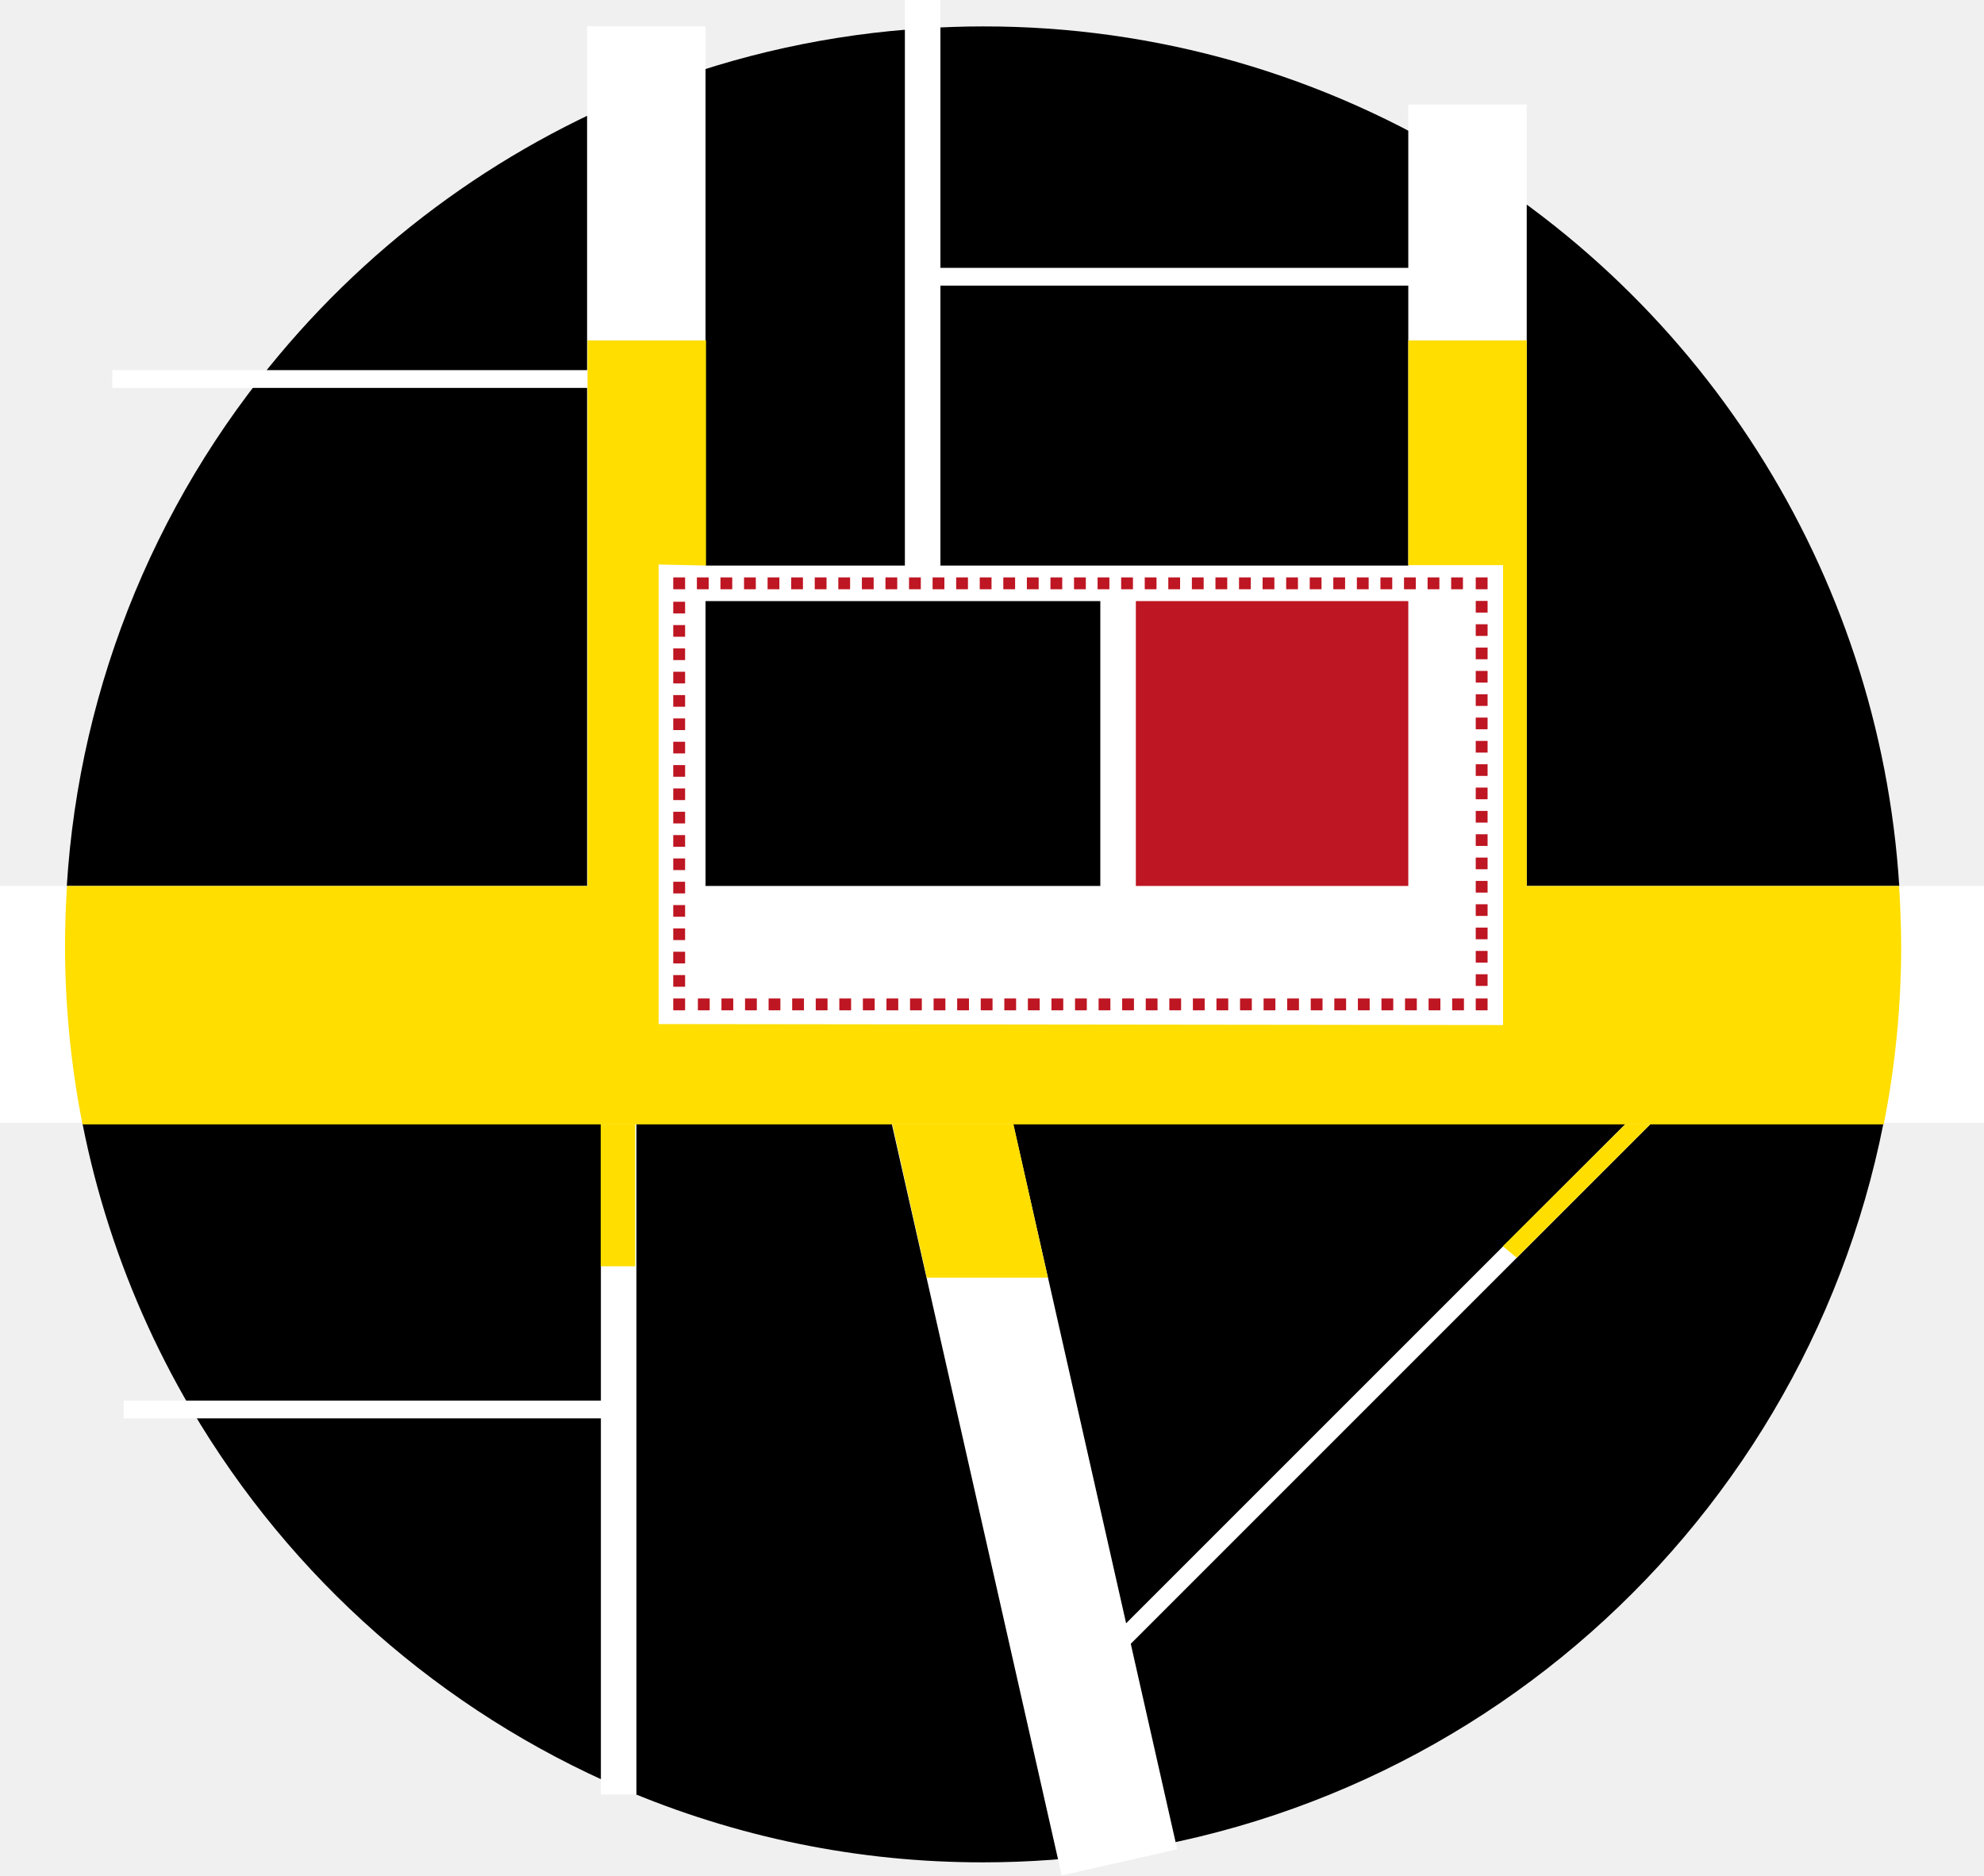
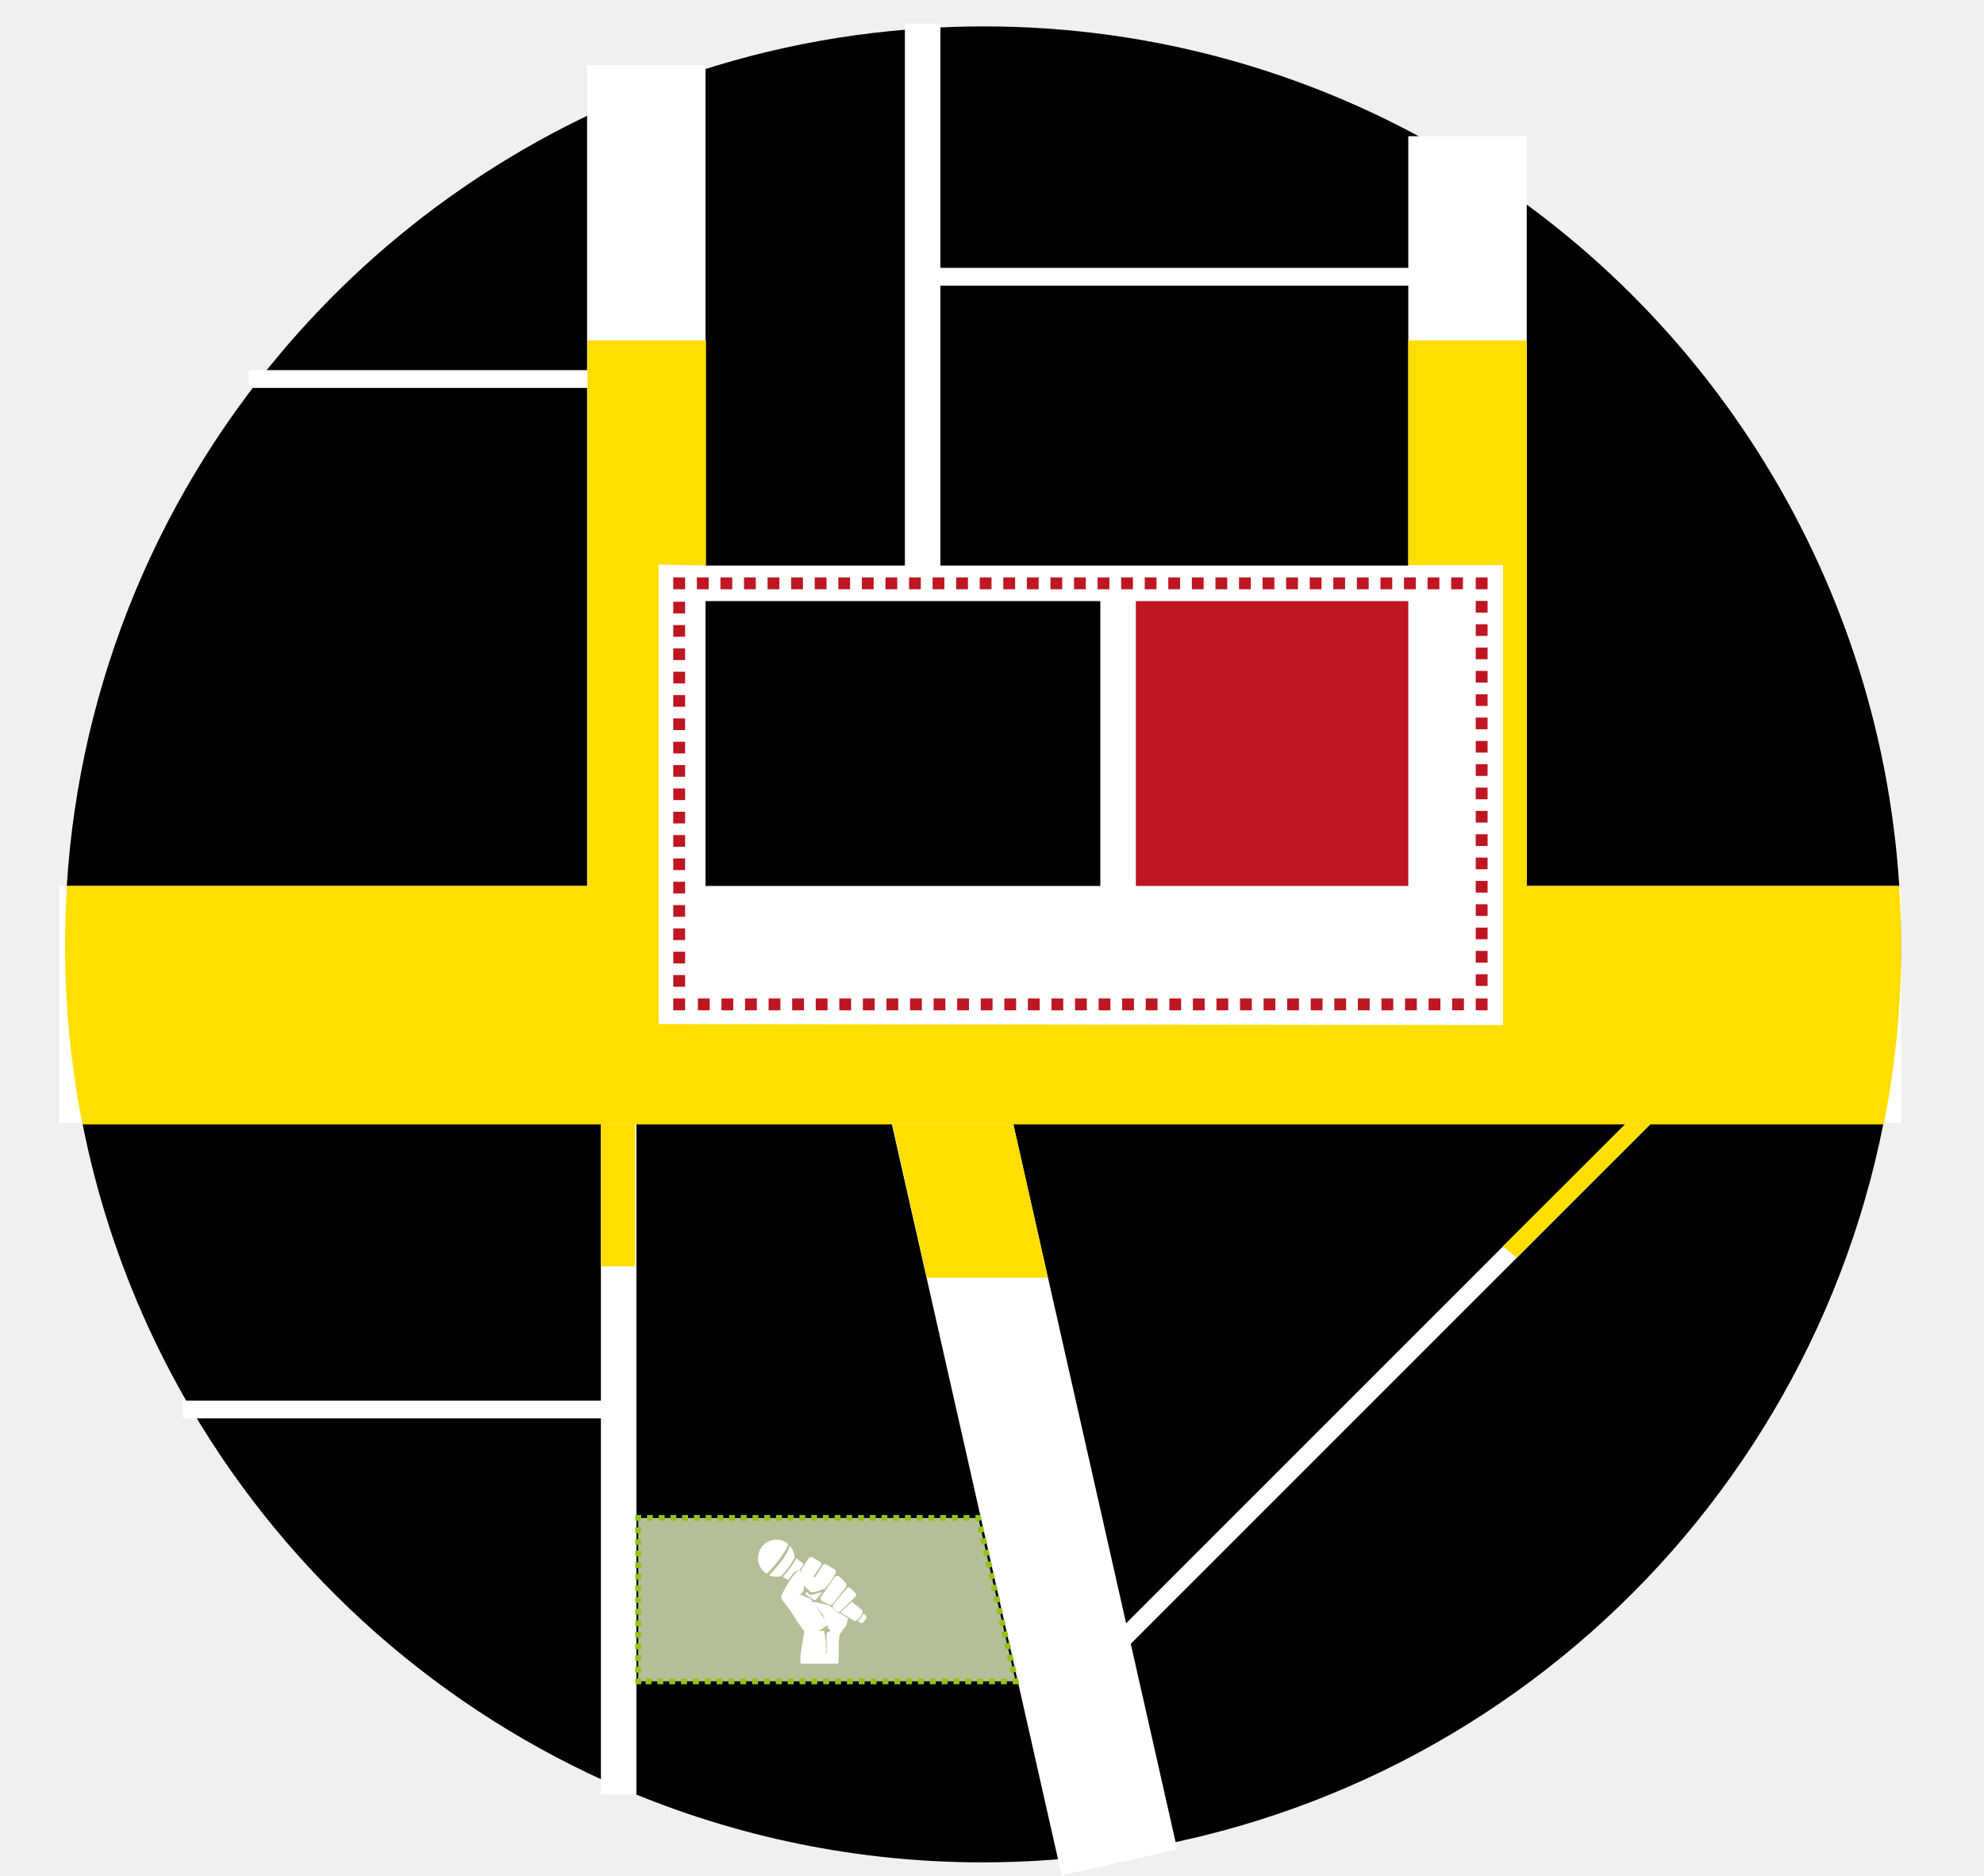
<svg xmlns="http://www.w3.org/2000/svg" viewBox="0 0 335 316.68">
  <defs>
-     <style>.cls-1{fill:#be1622;}.cls-2,.cls-3,.cls-4,.cls-5,.cls-7,.cls-8,.cls-9{fill:none;stroke-miterlimit:10;}.cls-2,.cls-3,.cls-4,.cls-5{stroke:#fff;}.cls-2{stroke-width:6px;}.cls-3{stroke-width:40px;}.cls-4{stroke-width:20px;}.cls-5{stroke-width:3px;}.cls-6{fill:#ffde00;}.cls-7,.cls-8,.cls-9{stroke:#be1622;stroke-width:2px;}.cls-8{stroke-dasharray:1.99 1.99;}.cls-9{stroke-dasharray:1.97 1.97;}</style>
+     <style>.cls-1{fill:#be1622;}.cls-2,.cls-3,.cls-4,.cls-5,.cls-7,.cls-8,.cls-9{fill:none;stroke-miterlimit:10;}.cls-2,.cls-3,.cls-4,.cls-5{stroke:#fff;}.cls-2{stroke-width:6px;}.cls-3{stroke-width:40px;}.cls-4{stroke-width:20px;}.cls-5{stroke-width:3px;}.cls-6{fill:#ffde00;}.cls-7,.cls-8,.cls-9{stroke:#be1622;stroke-width:2px;}.cls-8{stroke-dasharray:1.99 1.99;}.cls-9{stroke-dasharray:1.97 1.97;}.cls-10{fill:#b5bf97;}.cls-11,.cls-12,.cls-13,.cls-14,.cls-15{stroke:#95c11f;}.cls-12{stroke-dasharray:0.99 0.99;}.cls-13{stroke-dasharray:1.01 1.01;}.cls-14{stroke-dasharray:1 1;}.cls-15{stroke-dasharray:0.98 0.98;}.cls-16{fill:#fff};</style>
  </defs>
  <g id="divided_MAp" data-name="divided MAp">
    <path d="M1059.24,478.75V460.12a154.27,154.27,0,0,0-82.32-23.65c-3.25,0-6.48.11-9.68.31v42Z" transform="translate(-810.93 -432.01)" />
    <path d="M1059.24,530.52v71.1h72.35c.22-3.35.34-6.73.34-10.14a154.9,154.9,0,0,0-72.69-131.36v70.4Z" transform="translate(-810.93 -432.01)" />
    <polygon points="156.31 98.51 109.64 98.51 109.64 169.61 156.78 169.61 156.64 168.97 156.78 169.61 189.31 169.61 189.31 98.51 156.31 98.51" />
    <rect class="cls-1" x="189.31" y="98.51" width="59" height="71.1" />
    <path d="M920.57,530.52h46.67V436.78A154.25,154.25,0,0,0,920.57,447v83.49Z" transform="translate(-810.93 -432.01)" />
    <polygon points="248.31 98.51 248.31 46.74 156.31 46.74 156.31 98.51 189.31 98.51 248.31 98.51" />
    <path d="M920.57,601.62H915.9V670h0v64a154.5,154.5,0,0,0,61,12.48,156.23,156.23,0,0,0,23.15-1.72L967.71,601.62Z" transform="translate(-810.93 -432.01)" />
    <path d="M843.26,670a155.61,155.61,0,0,0,72.64,64V670Z" transform="translate(-810.93 -432.01)" />
    <path d="M1131.59,601.62h-23.37l-114.6,114.6,114.6-114.6H967.71l32.36,143.15A155.06,155.06,0,0,0,1131.59,601.62Z" transform="translate(-810.93 -432.01)" />
    <path d="M915.9,600.65v1h4.67V496H854.78a154.34,154.34,0,0,0-32.87,95.46c0,3.41.12,6.79.34,10.14H915.9Z" transform="translate(-810.93 -432.01)" />
    <path d="M920.57,447a155.43,155.43,0,0,0-65.79,49h65.79Z" transform="translate(-810.93 -432.01)" />
    <path d="M915.9,601.62H822.24a154.08,154.08,0,0,0,21,68.4H915.9Z" transform="translate(-810.93 -432.01)" />
  </g>
  <g id="Pattern">
    <line class="cls-2" x1="188.79" y1="95.83" x2="188.79" y2="150.62" />
-     <line class="cls-3" y1="169.6" x2="335" y2="169.6" />
-     <line class="cls-4" x1="109.13" y1="4.44" x2="109.13" y2="150.62" />
-     <line class="cls-4" x1="247.79" y1="17.65" x2="247.79" y2="150.62" />
+     <line class="cls-3" x1="10" y1="169.6" x2="321" y2="169.6" />
+     <line class="cls-4" x1="109.13" y1="11" x2="109.13" y2="150.62" />
+     <line class="cls-4" x1="247.79" y1="23" x2="247.79" y2="150.62" />
    <line class="cls-5" x1="278.79" y1="187.58" x2="188.71" y2="277.66" />
    <line class="cls-2" x1="104.46" y1="188.58" x2="104.46" y2="303" />
-     <line class="cls-2" x1="155.79" x2="155.79" y2="98.5" />
+     <line class="cls-2" x1="155.79" y1="4" x2="155.79" y2="98.5" />
    <line class="cls-4" x1="159.34" y1="183.18" x2="189.02" y2="314.47" />
    <line class="cls-2" x1="117.79" y1="98.5" x2="238.79" y2="98.5" />
    <line class="cls-5" x1="157.46" y1="46.73" x2="238.79" y2="46.73" />
-     <line class="cls-5" x1="18.96" y1="64" x2="100.29" y2="64" />
-     <line class="cls-5" x1="20.88" y1="238" x2="102.21" y2="238" />
+     <line class="cls-5" x1="42" y1="64" x2="100.29" y2="64" />
+     <line class="cls-5" x1="30.88" y1="238" x2="102.21" y2="238" />
  </g>
  <g id="Yellow_Zone" data-name="Yellow Zone">
    <rect class="cls-6" x="101.43" y="189.86" width="5.83" height="23.96" />
    <polygon class="cls-6" points="150.68 189.86 171.12 189.86 176.93 215.74 156.49 215.74 150.68 189.86" />
    <polygon class="cls-6" points="274.41 189.86 253.76 210.44 256.1 212.37 278.63 189.86 274.41 189.86" />
    <path class="cls-6" d="M930.11,528.92" transform="translate(-810.93 -432.01)" />
    <path class="cls-6" d="M1131.59,581.62h-62.87V489.5h-20v37.94h16V605.1l-142.58-.17v-77.6l8,.17v-38h-20v92.12H822.24c-.21,3.33-.33,6.69-.33,10.07a155.74,155.74,0,0,0,2.95,30.18H1129a155.74,155.74,0,0,0,2.95-30.18C1131.93,588.31,1131.81,585,1131.59,581.62Z" transform="translate(-810.93 -432.01)" />
  </g>
  <g id="REd_Zone" data-name="REd Zone">
    <polyline class="cls-7" points="250.18 168.6 250.18 169.6 249.18 169.6" />
    <line class="cls-8" x1="247.19" y1="169.6" x2="116.68" y2="169.6" />
    <polyline class="cls-7" points="115.68 169.6 114.68 169.6 114.68 168.6" />
    <line class="cls-9" x1="114.68" y1="166.62" x2="114.68" y2="100.49" />
    <polyline class="cls-7" points="114.68 99.5 114.68 98.5 115.68 98.5" />
    <line class="cls-8" x1="117.67" y1="98.5" x2="248.19" y2="98.5" />
    <polyline class="cls-7" points="249.18 98.5 250.18 98.5 250.18 99.5" />
    <line class="cls-9" x1="250.18" y1="101.47" x2="250.18" y2="167.61" />
  </g>
+   <g id="free_speech" data-name="free speech">
+     <polygon class="cls-10" points="107.77 256.32 165.19 256.32 171.49 283.9 107.77 283.9 107.77 256.32" />
+     <polyline class="cls-11" points="107.77 256.82 107.77 256.32 108.27 256.32" />
+     <line class="cls-12" x1="109.25" y1="256.32" x2="164.19" y2="256.32" />
+     <polyline class="cls-11" points="164.69 256.32 165.19 256.32 165.3 256.81" />
+     <line class="cls-13" x1="165.52" y1="257.79" x2="171.27" y2="282.92" />
+     <polyline class="cls-11" points="171.38 283.42 171.49 283.9 170.99 283.9" />
+     <line class="cls-14" x1="170" y1="283.9" x2="108.76" y2="283.9" />
+     <polyline class="cls-11" points="108.27 283.9 107.77 283.9 107.77 283.4" />
+     <line class="cls-15" x1="107.76" y1="282.42" x2="107.76" y2="257.31" />
+     <path class="cls-16" d="M949.17,707.32a.13.13,0,0,0,.14.07h.49l.2,0c.08,0,.1,0,.12.11v0a4.61,4.61,0,0,0,.1.69,12.45,12.45,0,0,1,.17,1.36,1.64,1.64,0,0,1,0,.19.89.89,0,0,0,0,.35.82.82,0,0,1,0,.2,7.84,7.84,0,0,1,0,.92.12.12,0,0,0,.05.12.2.2,0,0,0,.07-.18q0-.27,0-.55c0-.18,0-.37,0-.55q0-.93,0-1.85a3,3,0,0,1,0-.3.33.33,0,0,1,.24-.28.52.52,0,0,0,.22-.1l.17-.13c.05,0,.05-.08,0-.12l0,0a1,1,0,0,1-.5-.67c0-.05,0-.1-.06-.16l-.14-.34c-.15-.4-.31-.8-.46-1.2a1.48,1.48,0,0,0-.26-.44l-1.31-1.61-.11-.15a.26.26,0,0,1,0-.09c0-.05,0-.08.06-.08h.13c.6.11,1.2.23,1.79.39l.52.14a1.28,1.28,0,0,1,.59.36c.25.25.51.48.77.72l.09.06a.45.45,0,0,1,.18.18l0,.06a.08.08,0,0,0,.13,0l.09-.09c.48.28.95.59,1.43.89l0,.2c-.07.3-.14.6-.22.9a.92.92,0,0,1-.3.49,1.36,1.36,0,0,0-.31.4,2.11,2.11,0,0,1-.4.56l-.07.08a.48.48,0,0,0-.12.29c-.05.63-.11,1.26-.1,1.9,0,.28,0,.57,0,.85s0,.67,0,1a3.81,3.81,0,0,1-.06.51c0,.13,0,.26,0,.39s0,0,0,0,0,.13-.14.13h-1l-5.1,0c-.12,0-.14,0-.17-.13a1.15,1.15,0,0,1,0-.2,5.24,5.24,0,0,1,0-1c.07-.49.13-1,.21-1.48s.17-1,.26-1.56l.16-.92a.23.23,0,0,0,0-.16c-.06-.1-.12-.2-.18-.29-.26-.36-.53-.71-.78-1.07s-.41-.61-.6-.93a17.07,17.07,0,0,0-1-1.52l-1-1.32a5.12,5.12,0,0,1-.27-.44.51.51,0,0,1,0-.47,8.8,8.8,0,0,1,.4-.86,14.35,14.35,0,0,1,1-1.69,11,11,0,0,1,.78-1.07l.25-.26a1.14,1.14,0,0,1,.39-.25.31.31,0,0,1,.2,0,1.25,1.25,0,0,1,.46.19l.18.11,0-.09.07,0q1,.37,1.95.8l1.2.56.24.14a.15.15,0,0,1,.08.14,2.25,2.25,0,0,1-.17,1,.52.52,0,0,1-.29.29,6.09,6.09,0,0,1-1.21.38,2.33,2.33,0,0,1-.54,0,.21.21,0,0,1-.15-.07,10.12,10.12,0,0,0-.83-.81l-.25-.19a.62.62,0,0,0,0,.13.38.38,0,0,0,0,.12.6.6,0,0,1,0,.37,1.46,1.46,0,0,1-.42.75.3.3,0,0,1-.16.08l-.16,0a.13.13,0,0,0,.11.11l.25.06a1.12,1.12,0,0,1,.47.17,2,2,0,0,0,.5.21l.4.14a.43.43,0,0,1,.19.15c.14.18.28.35.41.54.77,1.06,1.51,2.15,2.2,3.26l.18.31a.14.14,0,0,1,0,.18l-.17.18a3.16,3.16,0,0,1-.59.42A1.42,1.42,0,0,1,949.17,707.32Z" transform="translate(-810.93 -432.01)" />
+     <path class="cls-16" d="M940.37,697.73l-.29-.21a3,3,0,0,1-1.13-2,3.09,3.09,0,0,1,2.43-3.45,3,3,0,0,1,2.46.52c.22.16.19.1.11.34a5.73,5.73,0,0,1-.51,1,17.89,17.89,0,0,1-2.37,3.14c-.19.2-.41.39-.61.58Z" transform="translate(-810.93 -432.01)" />
+     <path class="cls-16" d="M953.84,699.68a.61.61,0,0,1-.15.4L953,701c-.46.58-.92,1.16-1.38,1.75a.62.62,0,0,1-.84.14,1.9,1.9,0,0,0-.26-.13l-.72-.35a.52.52,0,0,1-.3-.42.58.58,0,0,1,.11-.44l2.21-3.16a.59.59,0,0,1,.4-.26.55.55,0,0,1,.5.15l.83.82.14.14A.59.59,0,0,1,953.84,699.68Z" transform="translate(-810.93 -432.01)" />
+     <path class="cls-16" d="M940.81,698l.08-.08a22.29,22.29,0,0,0,2.09-2.45,10,10,0,0,0,1-1.63,4.29,4.29,0,0,0,.28-.74l0-.07.05.05a3.06,3.06,0,0,1,.76,1.6c0,.06,0,.12,0,.18a.32.32,0,0,1,0,.21,12.44,12.44,0,0,1-1.2,1.88,12.72,12.72,0,0,1-1,1.13.26.26,0,0,1-.13.08,3.09,3.09,0,0,1-1.89-.13Z" transform="translate(-810.93 -432.01)" />
+     <path class="cls-16" d="M955.51,701.32a.4.4,0,0,1-.13.29l-.65.63-1.92,1.85a.46.46,0,0,1-.28.15.33.33,0,0,1-.29-.1l-.64-.66a.35.35,0,0,1,0-.49l.44-.53,1.94-2.33a.24.24,0,0,1,.3-.09.71.71,0,0,1,.29.18l.84.86A.3.3,0,0,1,955.51,701.32Z" transform="translate(-810.93 -432.01)" />
+     <path class="cls-16" d="M952.07,697.42a.56.56,0,0,1-.08.31c-.29.48-.57,1-.87,1.44a3.21,3.21,0,0,1-.29.35l-.24.29-.35.45a1,1,0,0,1-.18.16c-.06,0-.09,0-.12,0a.57.57,0,0,1,0-.34c0-.19.08-.38.12-.58s0-.13,0-.19a.21.21,0,0,0-.08-.21,1.84,1.84,0,0,0-.25-.16l-.29-.13-.62-.26-.06,0a.2.2,0,0,1-.11-.31l.07-.13.91-1.49.11-.18a.59.59,0,0,1,.83-.21l1,.61.22.13A.58.58,0,0,1,952.07,697.42Z" transform="translate(-810.93 -432.01)" />
+     <path class="cls-16" d="M947.92,694.94a.62.62,0,0,1,.32.09l1.09.7a1.16,1.16,0,0,1,.2.17.27.27,0,0,1,.05.33,1.48,1.48,0,0,1-.09.17l-1,1.52a.92.92,0,0,1-.14.17.4.4,0,0,1-.47.08l-1.25-.55a3.46,3.46,0,0,1-.41-.25l-.07-.07a.14.14,0,0,1,0-.17,1,1,0,0,1,.12-.19,4.25,4.25,0,0,0,.44-.6l.71-1.11A.6.6,0,0,1,947.92,694.94Z" transform="translate(-810.93 -432.01)" />
+     <path class="cls-16" d="M952.84,704.3a6.65,6.65,0,0,0,.61-.6l1-.92.31-.29.44.35,1.25,1a.32.32,0,0,1,.12.34,1.81,1.81,0,0,1-.11.36,2.57,2.57,0,0,1-.77,1,1.51,1.51,0,0,1-.26.15.28.28,0,0,1-.3,0l-1.59-1-.58-.35Z" transform="translate(-810.93 -432.01)" />
+     <path class="cls-16" d="M945.38,695.12l1.25,1a2.59,2.59,0,0,1-.41.57l-.11.13a.5.5,0,0,0-.11.5l-.06,0a.69.69,0,0,0-.61,0,1.39,1.39,0,0,0-.51.42l-.76,1-.05.07-.9-.55A14.32,14.32,0,0,0,945.38,695.12Z" transform="translate(-810.93 -432.01)" />
+     <path class="cls-16" d="M949.72,700.78a.11.11,0,0,1,0,.14l-.16.19-.7.82-.15.19c-.08.1-.11.1-.22.06a5.09,5.09,0,0,1-.84-.46l-.58-.41a.28.28,0,0,1-.13-.21.23.23,0,0,1,.41-.15l.11.18a.28.28,0,0,0,.24.15,1.29,1.29,0,0,0,.45,0l1.5-.41Z" transform="translate(-810.93 -432.01)" />
+     <path class="cls-16" d="M955.77,705.72a2.38,2.38,0,0,0,.9-1.26c.15.1.3.2.44.31a.38.38,0,0,1,.07.51l-.17.24-.25.36a.41.41,0,0,1-.6.11l-.34-.23Z" transform="translate(-810.93 -432.01)" />
+   </g>
</svg>
